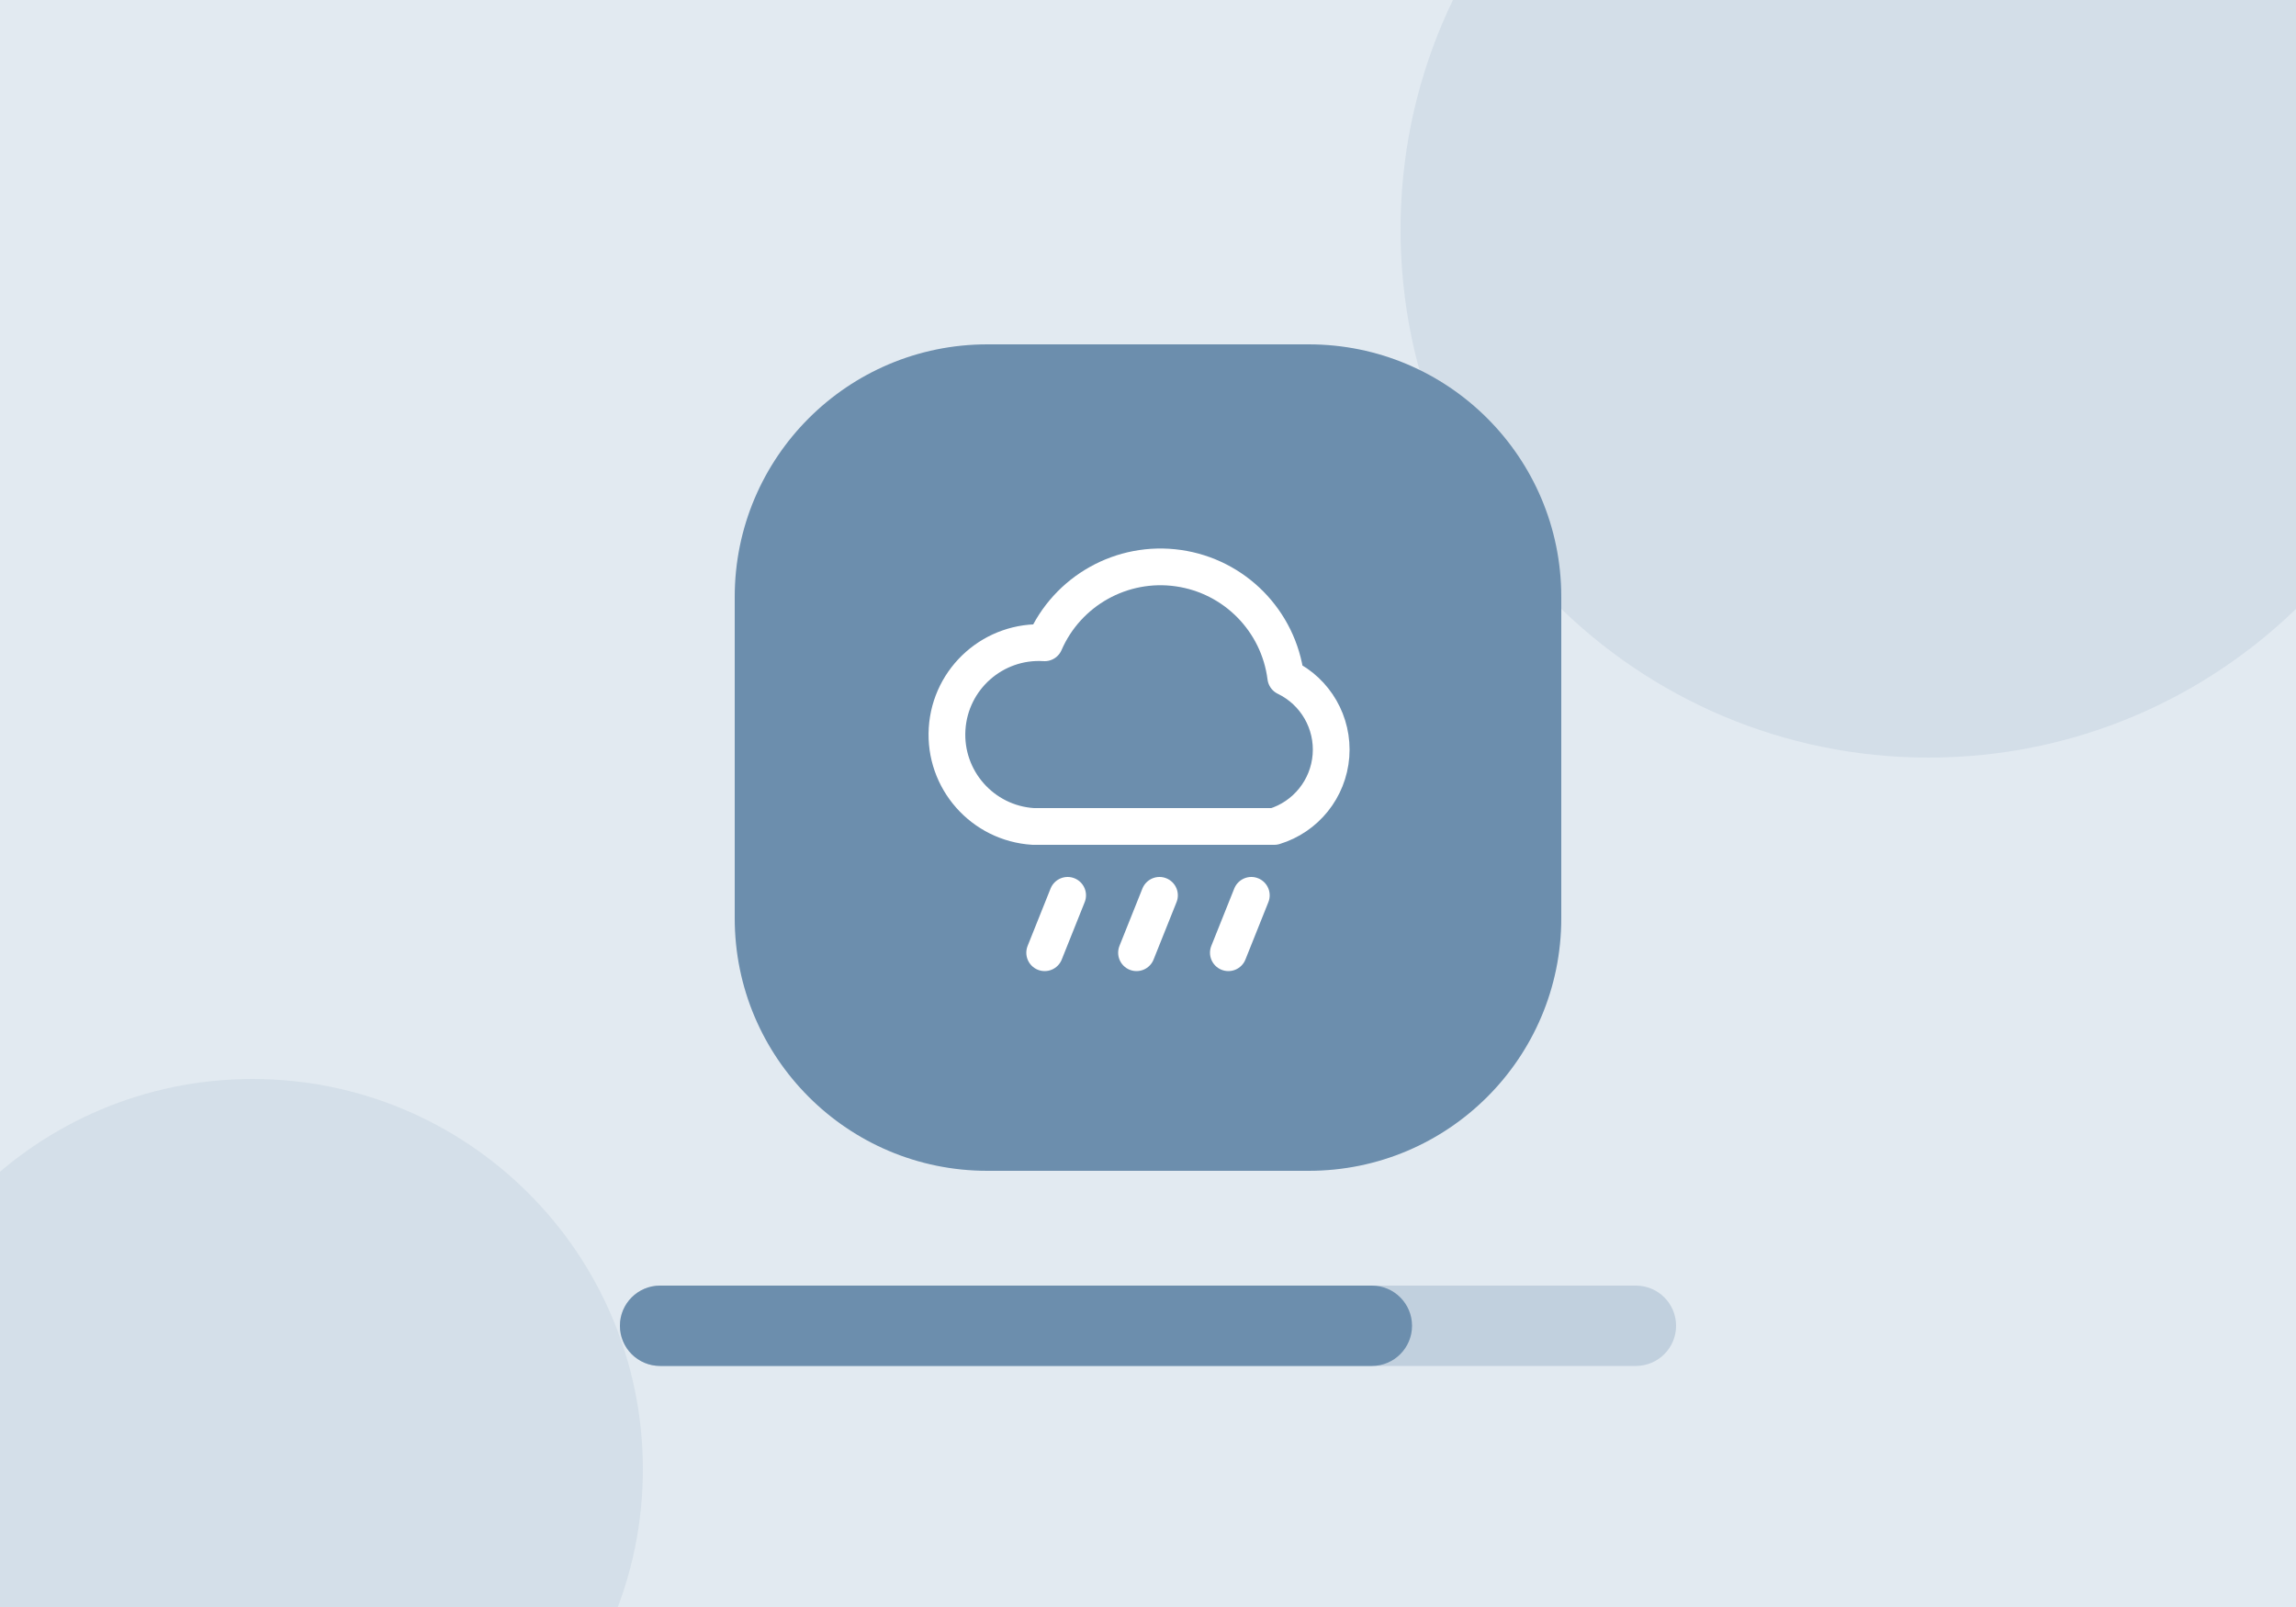
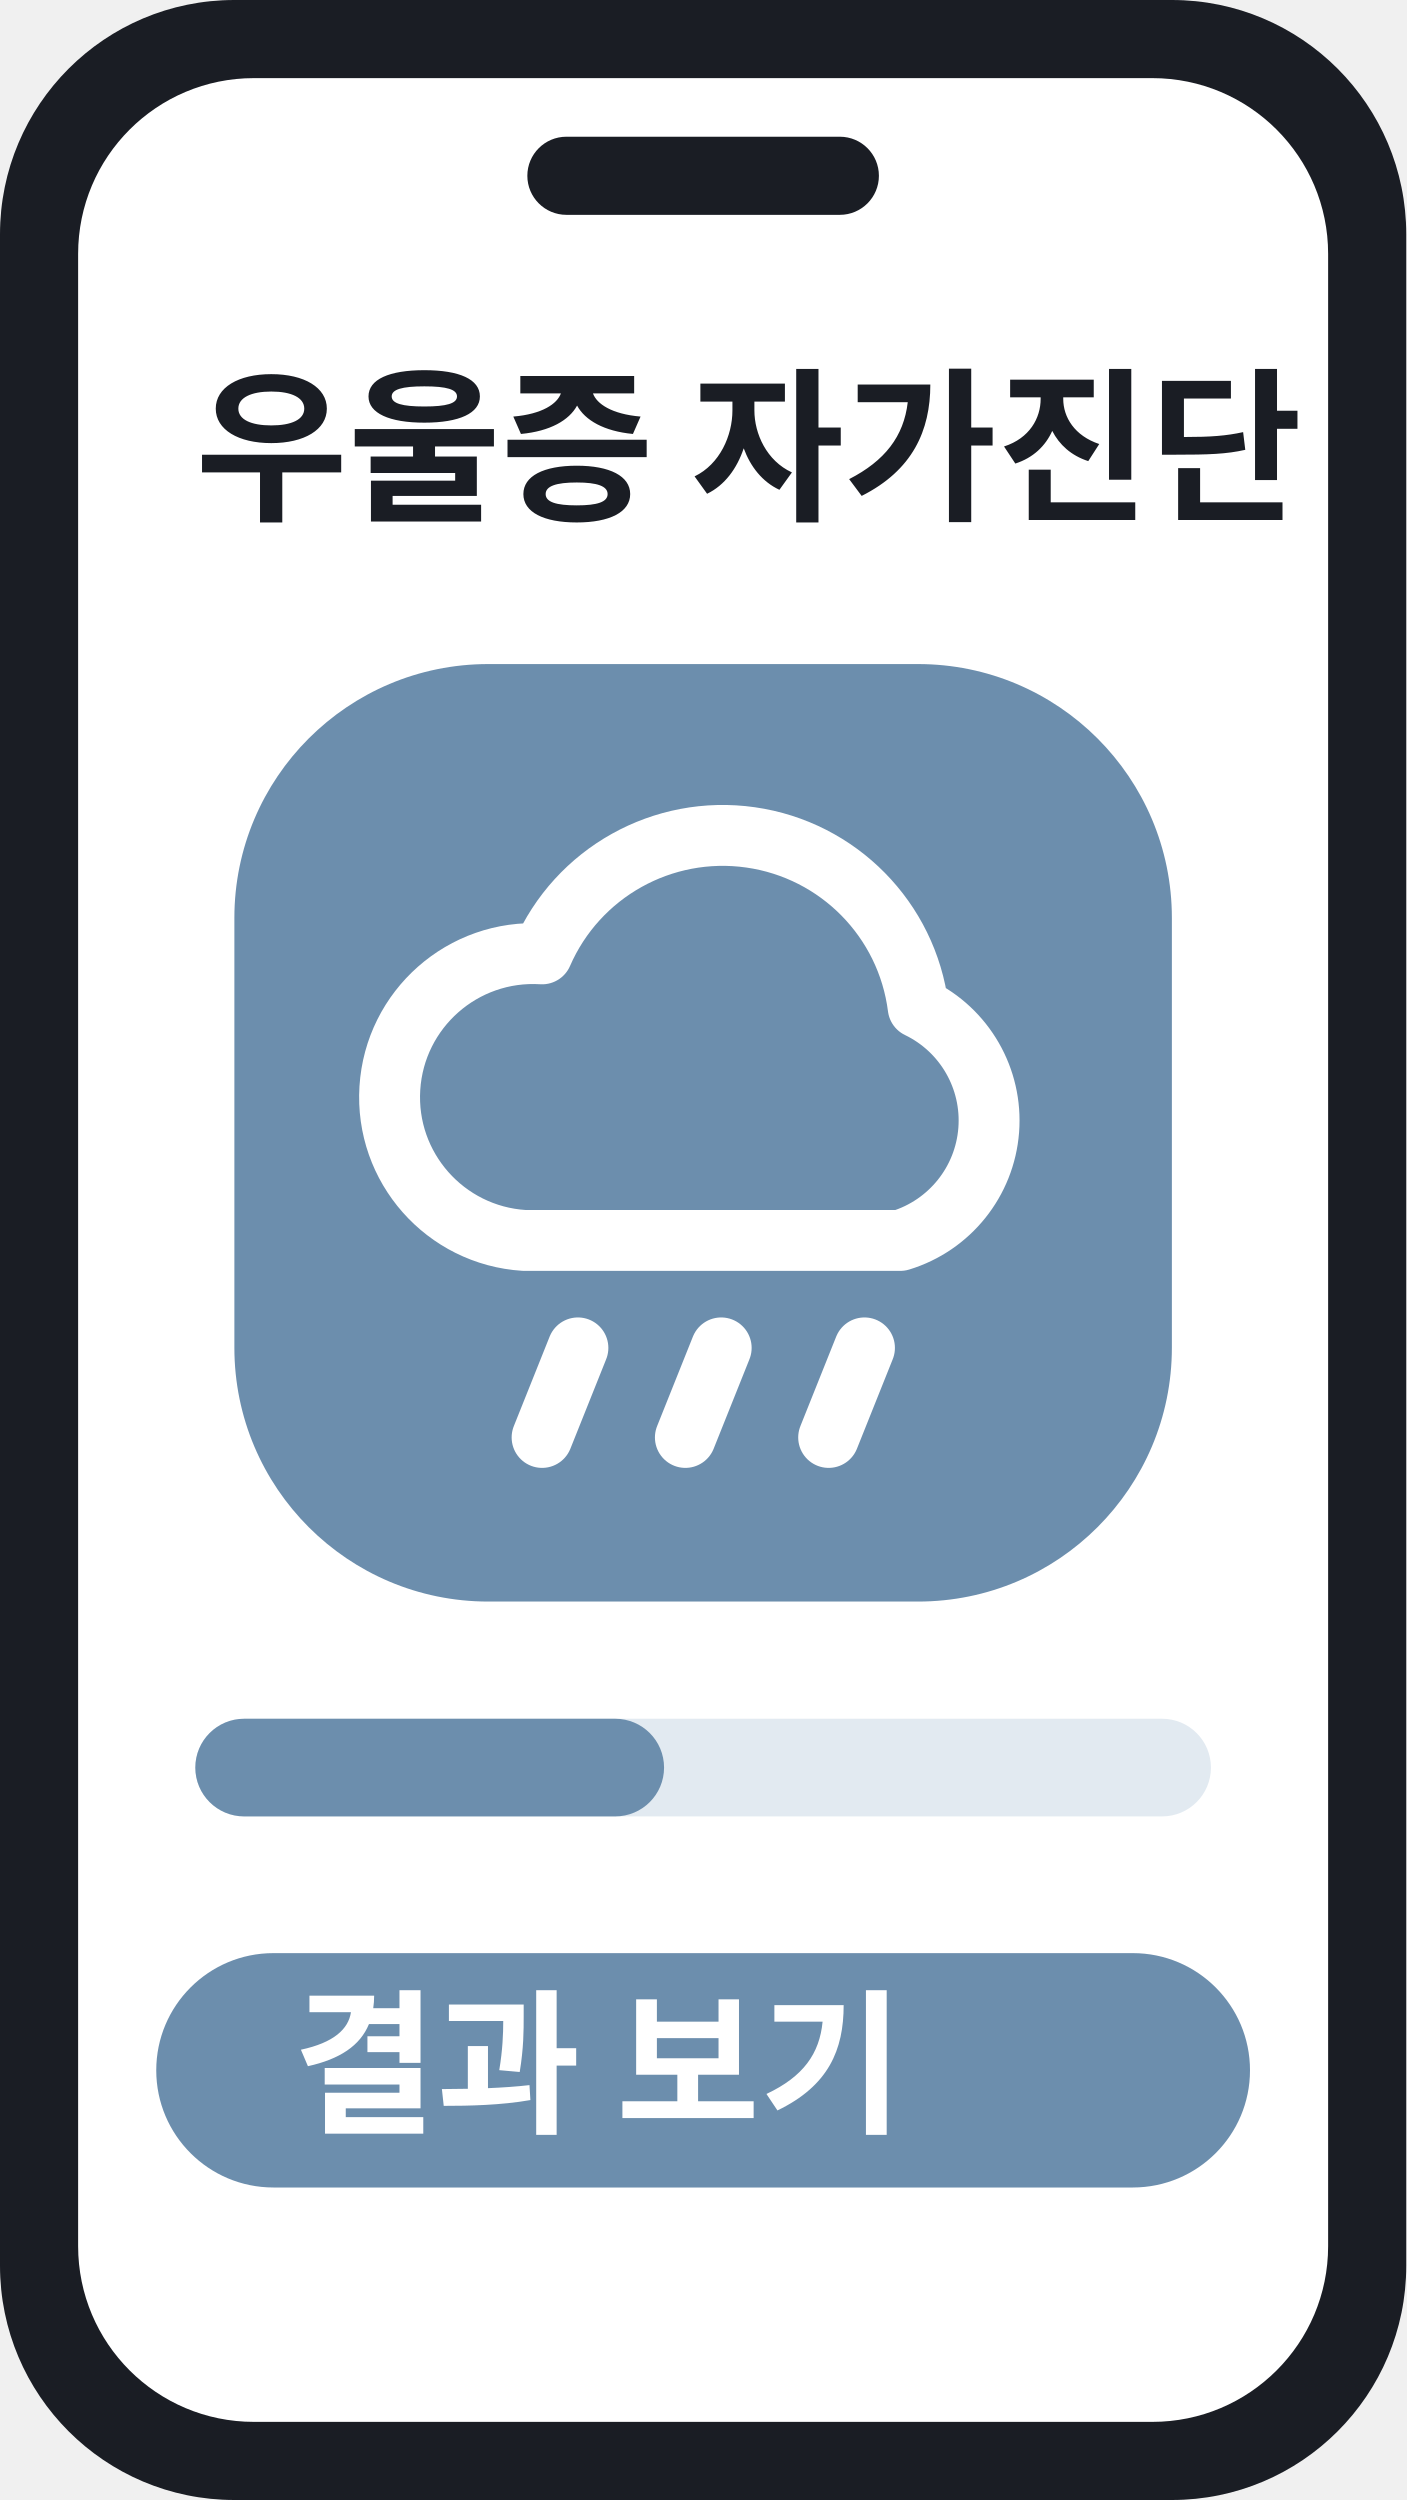
- <svg xmlns="http://www.w3.org/2000/svg" viewBox="0 0 200 140" width="200" height="140">
-   <rect width="200" height="140" fill="#E2EAF1" />
-   <circle cx="168" cy="20" r="46" fill="#6C8EAD" fill-opacity=".13" />
-   <circle cx="22" cy="128" r="34" fill="#6C8EAD" fill-opacity=".12" />
-   <rect x="64" y="30" width="72" height="72" rx="22" fill="#6C8EAD" />
-   <g transform="translate(76 42)" fill="none" stroke="#fff" stroke-width="3.2" stroke-linecap="round" stroke-linejoin="round">
-     <path d="M14 30a8 8 0 0 1 1-16 11 11 0 0 1 21 3 7 7 0 0 1-1 13z" />
-     <path d="M17 36l-2 5M25 36l-2 5M33 36l-2 5" />
+ <svg xmlns="http://www.w3.org/2000/svg" viewBox="64.0 6.0 72.0 128.0" width="72" height="128">
+   <g>
+     <rect x="64" y="6" width="72" height="128" rx="12" fill="#1A1D24" />
+     <rect x="68" y="10" width="64" height="120" rx="9" fill="#fff" />
+     <rect x="91.0" y="13" width="18" height="4" rx="2" fill="#1A1D24" />
+     <text x="74" y="32" font-family="Arial,Helvetica,sans-serif" font-size="8.5" font-weight="700" fill="#1A1D24">우울증 자가진단</text>
+     <rect x="76" y="40" width="48" height="48" rx="13" fill="#6C8EAD" />
+     <g transform="translate(78 42) scale(.917)" fill="none" stroke="#fff" stroke-width="3.4" stroke-linecap="round" stroke-linejoin="round">
+       <path d="M14 30a8 8 0 0 1 1-16 11 11 0 0 1 21 3 7 7 0 0 1-1 13z" />
+       <path d="M17 36l-2 5M25 36l-2 5M33 36l-2 5" />
+     </g>
+     <rect x="74" y="94" width="52" height="5" rx="2.5" fill="#E2EAF1" />
+     <rect x="74" y="94" width="24" height="5" rx="2.5" fill="#6C8EAD" />
+     <rect x="72" y="106" width="56" height="12" rx="6" fill="#6C8EAD" />
+     <text x="79.0" y="114.6" font-family="Arial,Helvetica,sans-serif" font-size="8" font-weight="700" fill="#fff">결과 보기</text>
  </g>
-   <rect x="54" y="112" width="92" height="7" rx="3.5" fill="#6C8EAD" fill-opacity=".28" />
-   <rect x="54" y="112" width="69" height="7" rx="3.5" fill="#6C8EAD" />
</svg>
